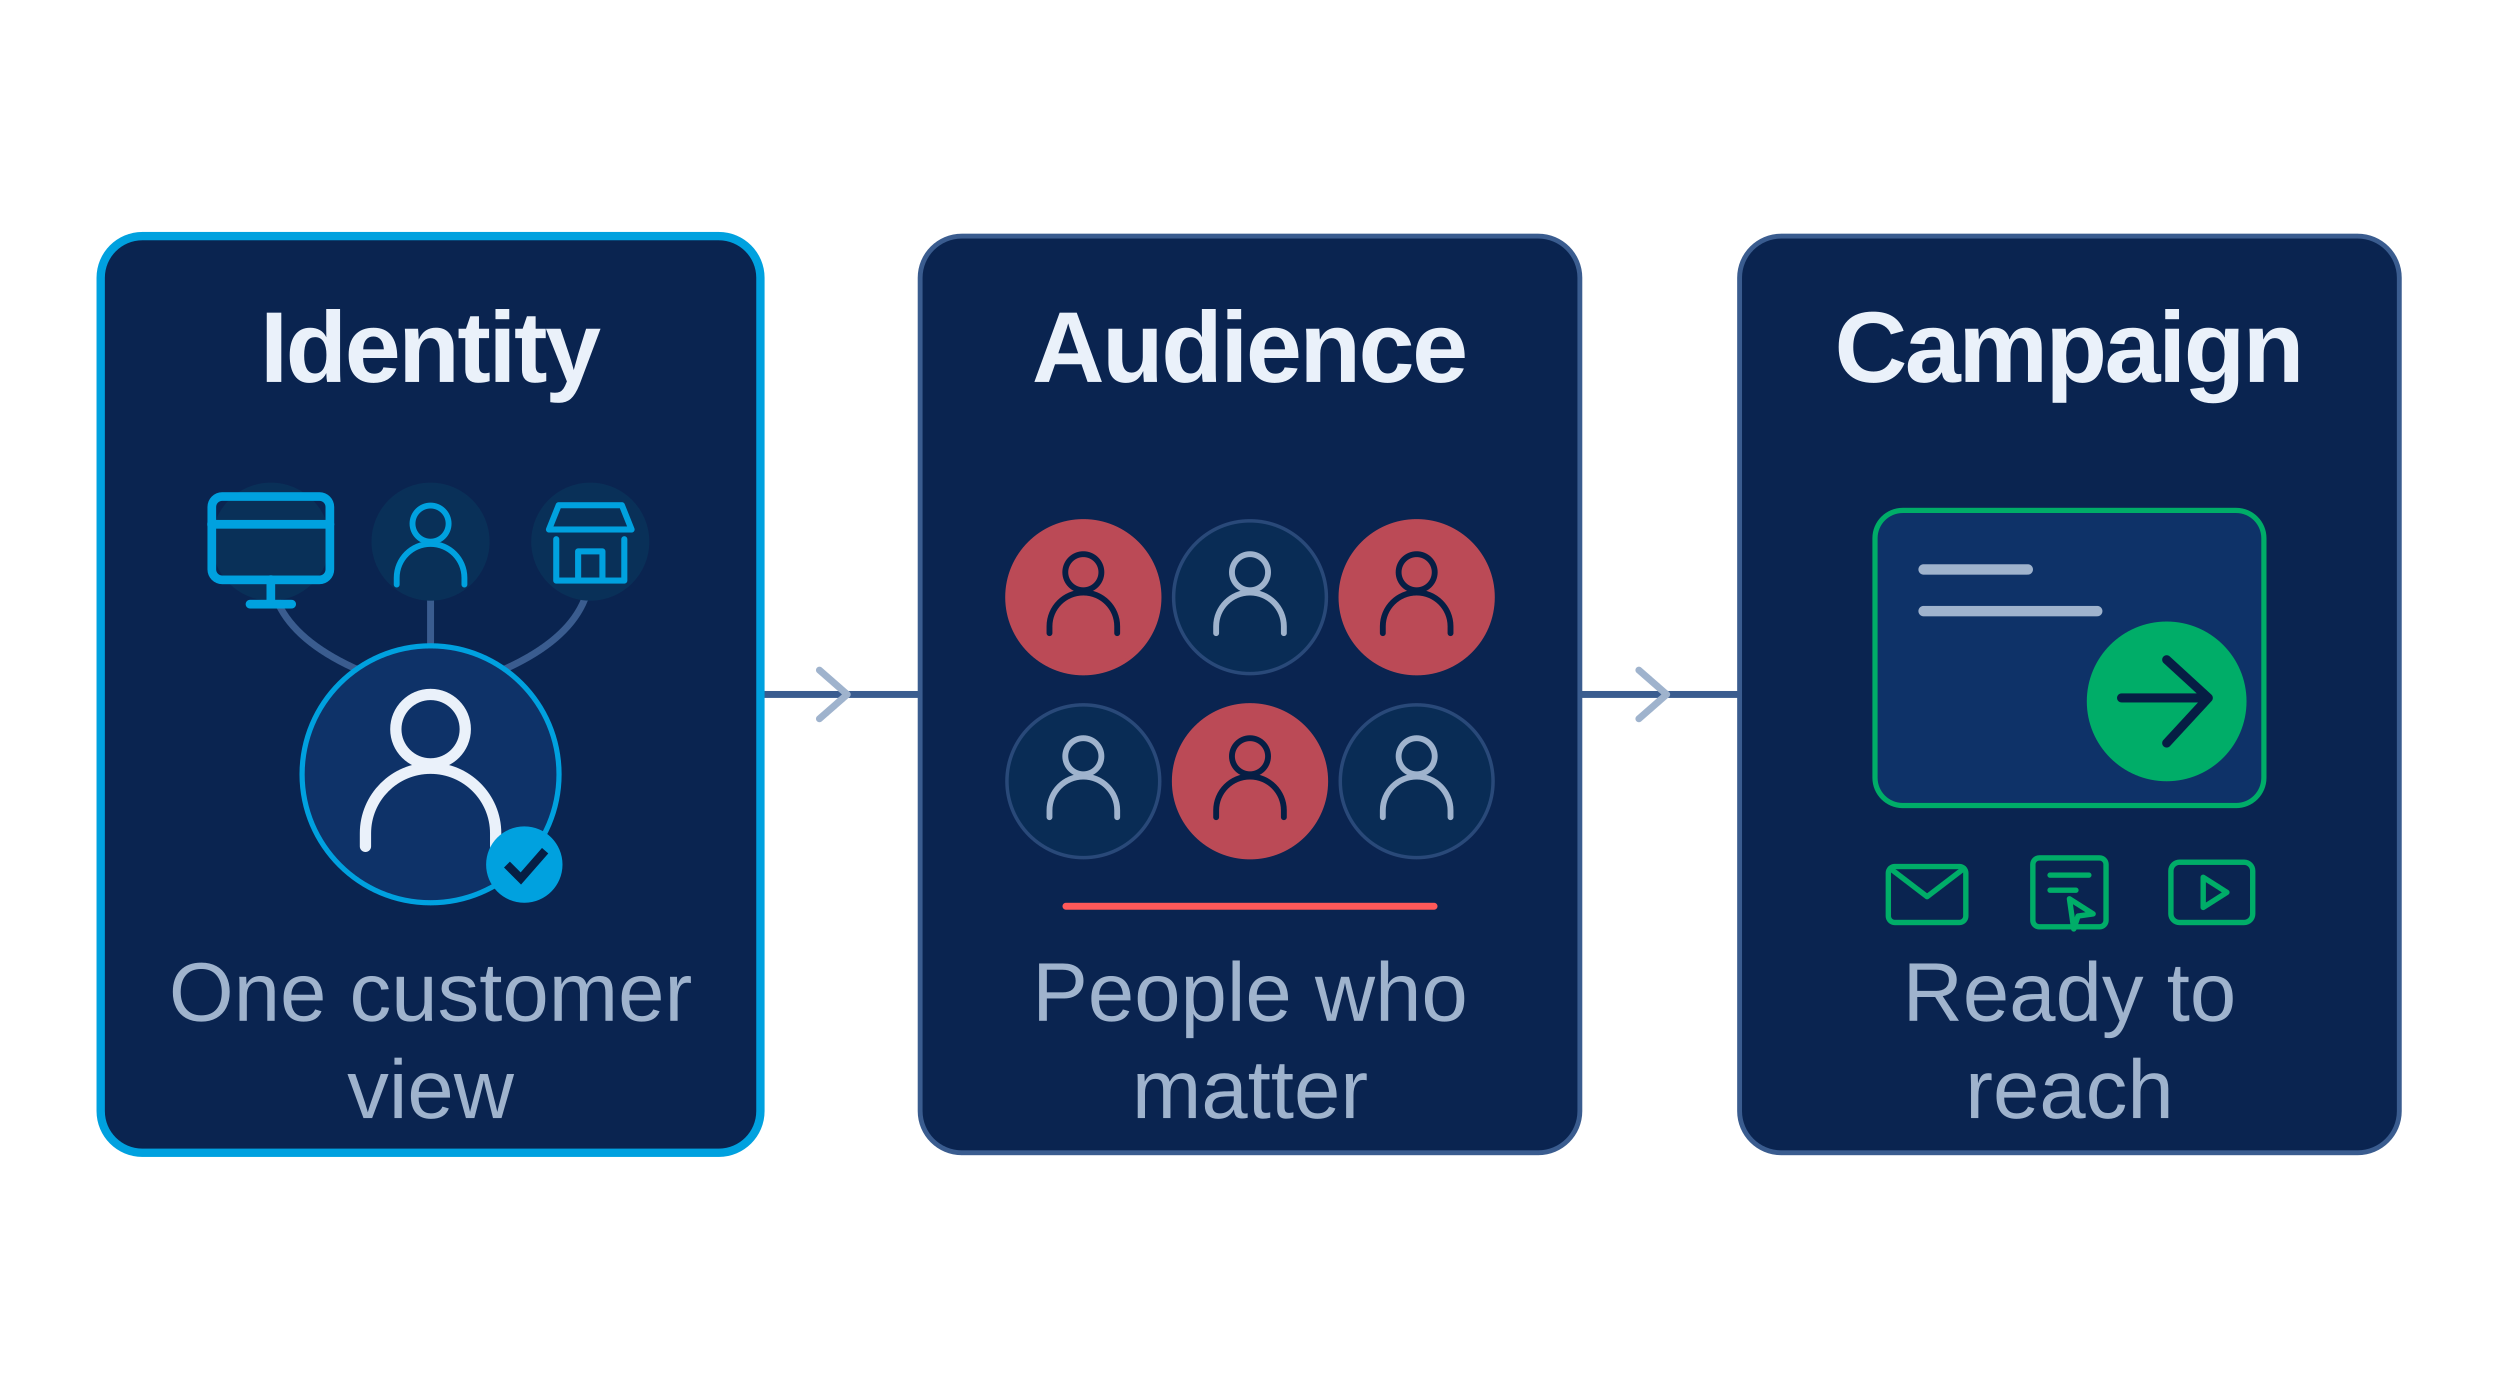
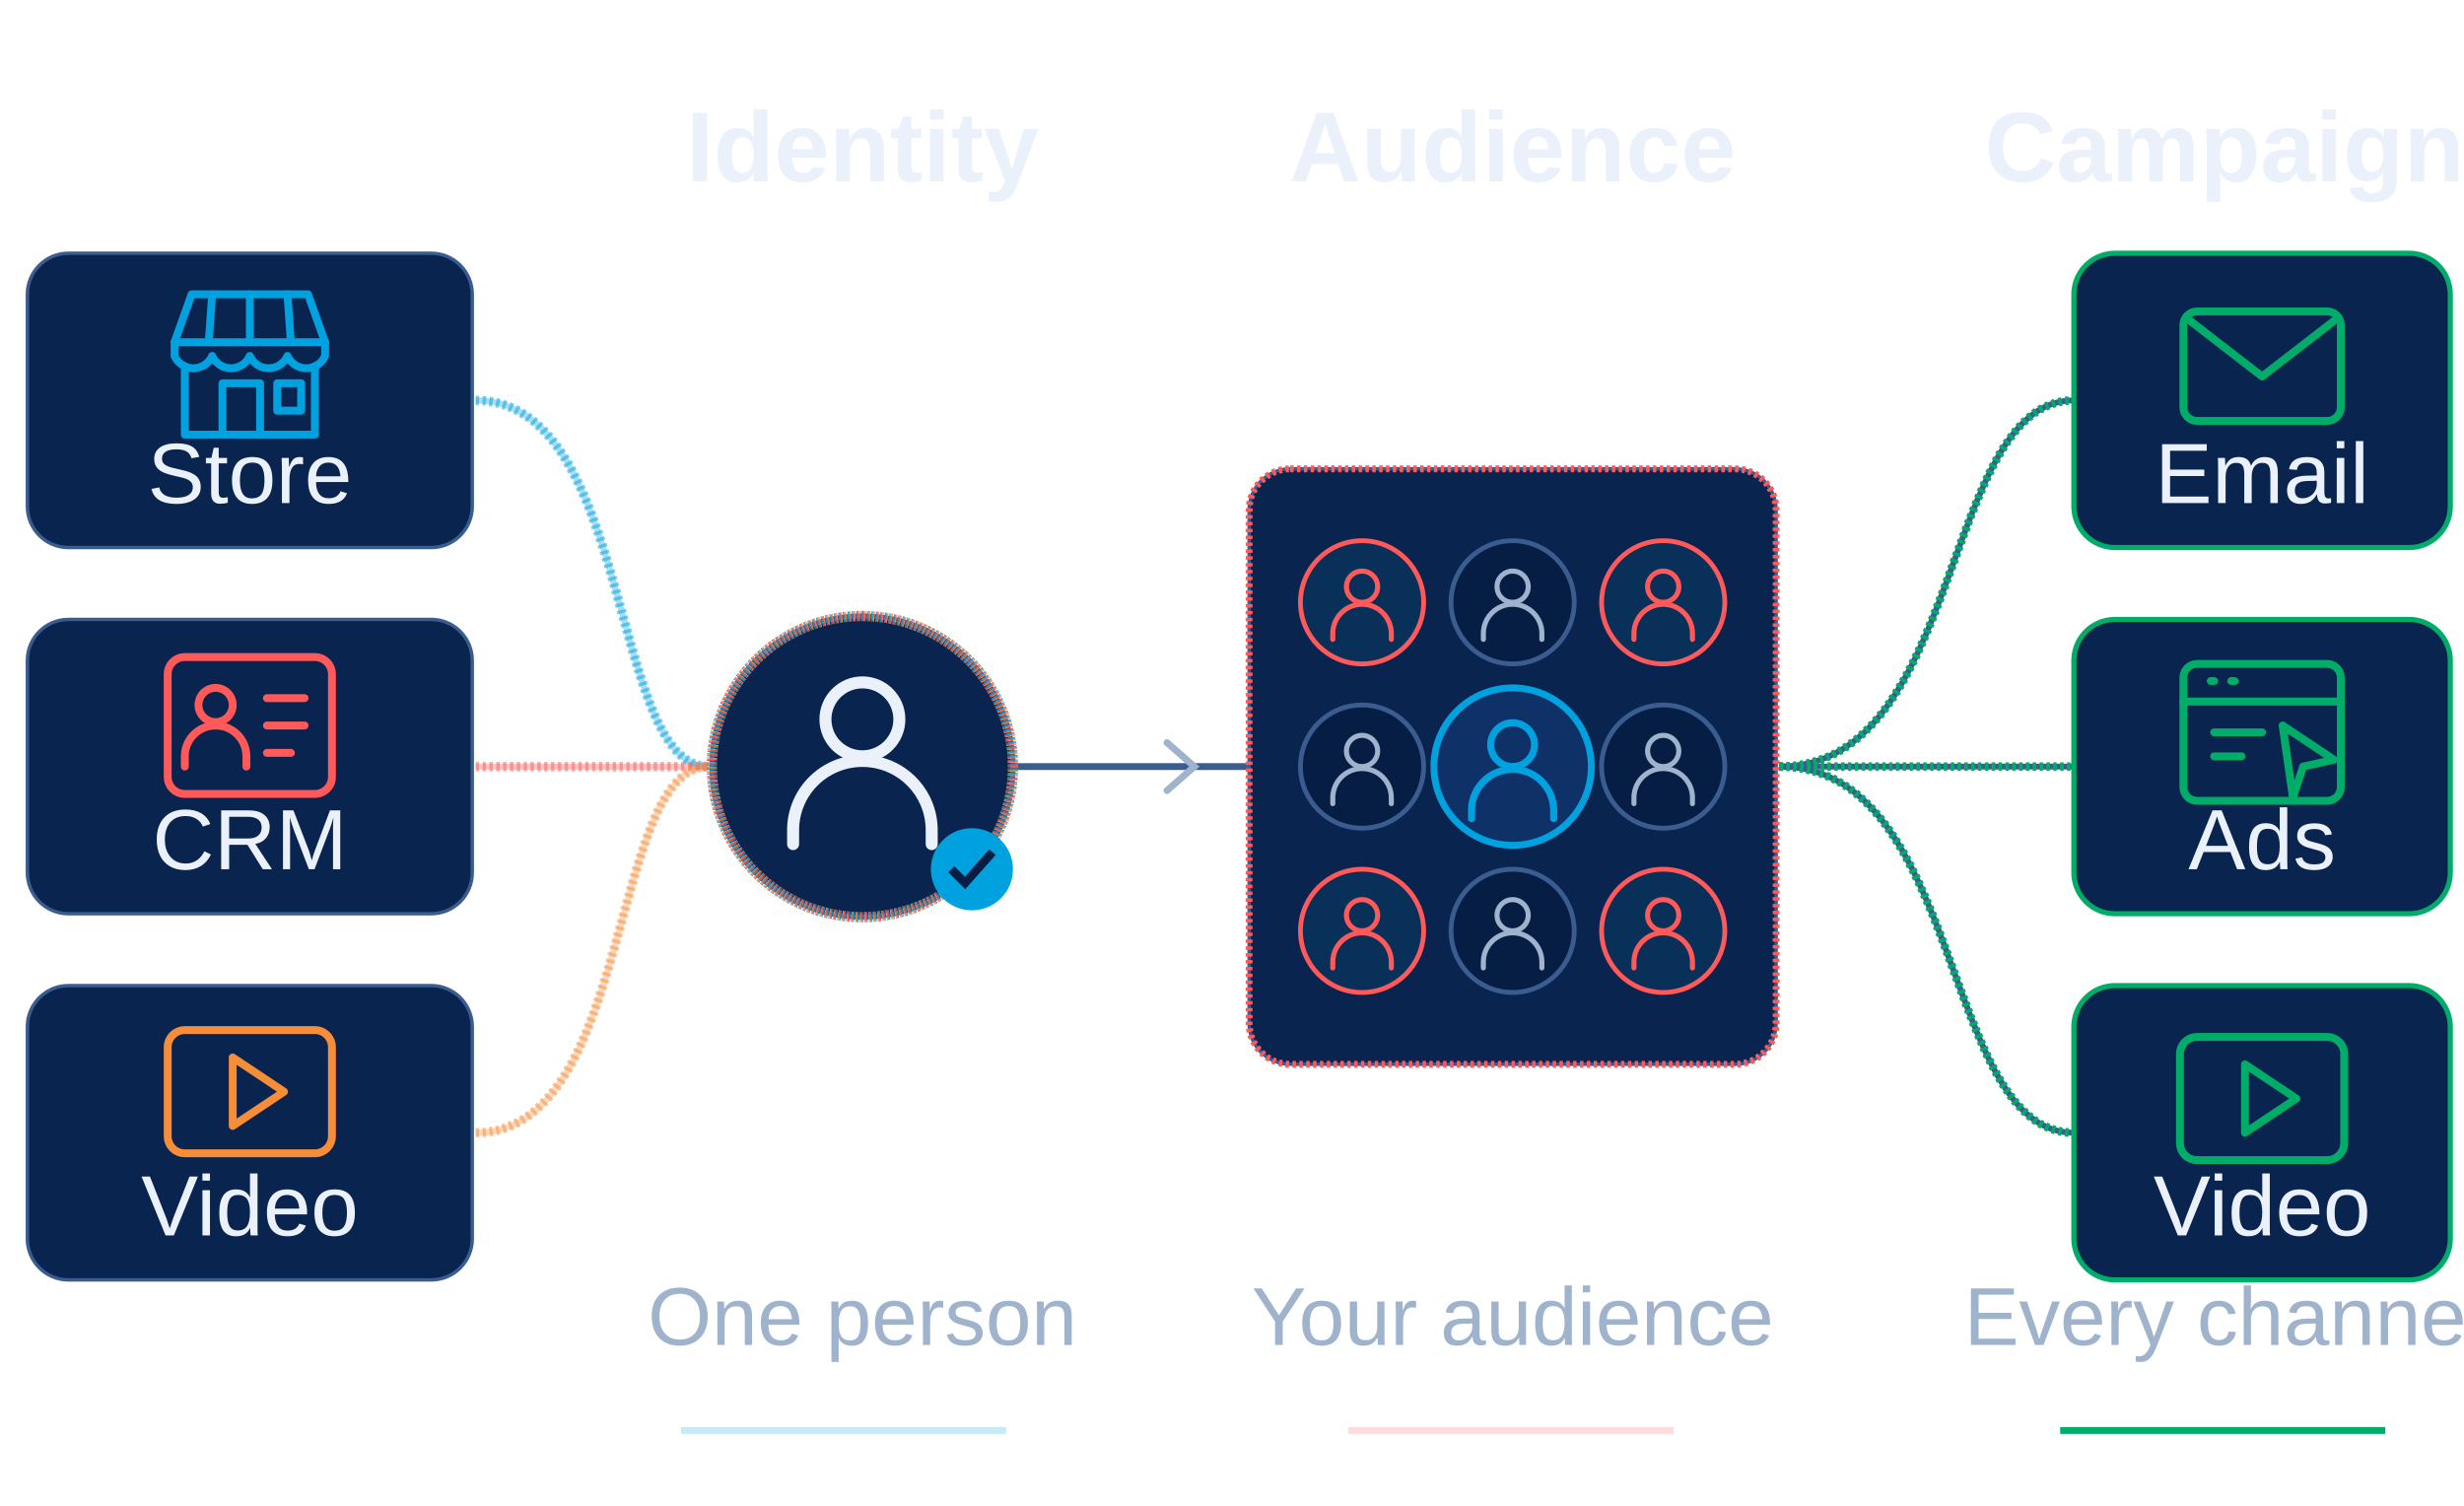
- <svg xmlns="http://www.w3.org/2000/svg" font-family="DM Sans, Arial, sans-serif" viewBox="0 0 720 400" width="720" height="400">
-   <path d="M188 200H532" stroke="#3A5C8F" stroke-width="2" />
-   <path d="m236 193 8 7-8 7m236-14 8 7-8 7" stroke="#9FB3CD" stroke-width="2" fill="none" stroke-linecap="round" stroke-linejoin="round" />
-   <g transform="translate(124 200)">
-     <g style="scale: 1.11;">
-       <rect x="-95" y="-132" width="190" height="264" rx="12" fill="#0A2450" stroke="#3A5C8F" stroke-width="1.4" />
-       <rect x="-95" y="-132" width="190" height="264" rx="12" fill="none" stroke="#00A1DF" stroke-width="2.4" opacity="1" />
-       <text y="-90" text-anchor="middle" fill="#EAF1FA" font-size="29" font-weight="550" letter-spacing="-.7">Identity</text>
-       <path d="M-46-36Q-46-12 0 0M0-36V0M46-36Q46-12 0 0" fill="none" stroke="#3A5C8F" stroke-width="2" />
-       <g opacity="1">
-         <circle cx="-46" cy="-44" r="17" fill="#093058" />
-         <g transform="translate(-46 -44)" stroke="#00A1DF" stroke-width="2.5" fill="none" stroke-linecap="round" stroke-linejoin="round">
-           <rect x="-17" y="-13" width="34" height="24" rx="3" />
-           <path d="M-6 18H6M0 11v7M-17-5h34" />
-         </g>
-         <circle cy="-44" r="17" fill="#093058" />
-         <g transform="translate(0 -44) scale(.65)">
-           <g transform="translate(0 0) scale(1)" fill="none" stroke="#00A1DF" stroke-width="2.6" stroke-linecap="round">
+ <svg xmlns="http://www.w3.org/2000/svg" font-family="DM Sans, Arial, sans-serif" viewBox="0 0 720 440" width="720" height="440">
+   <text x="252" y="53" fill="#EAF1FA" text-anchor="middle" font-size="29" font-weight="550">Identity</text>
+   <text x="442" y="53" fill="#EAF1FA" text-anchor="middle" font-size="29" font-weight="550">Audience</text>
+   <text x="650" y="53" fill="#EAF1FA" text-anchor="middle" font-size="29" font-weight="550">Campaign</text>
+   <path d="M296 224H365" stroke="#3A5C8F" stroke-width="2" />
+   <path d="m341 217 8 7-8 7" stroke="#9FB3CD" stroke-width="2" fill="none" stroke-linecap="round" />
+   <g>
+     <path d="M139 117C185 117 178 224 207 224" stroke="#00A1DF" stroke-width="1.8" opacity=".35" fill="none" />
+     <path d="M139 117C185 117 178 224 207 224" stroke="#00A1DF" stroke-width="2.8" pathLength="1" stroke-dasharray="1" stroke-dashoffset="0" opacity="0.5" fill="none" />
+     <g transform="translate(0 0)">
+       <rect x="8" y="74" width="130" height="86" rx="12" fill="#0A2450" stroke="#3A5C8F" />
+       <g transform="translate(73 105)">
+         <g fill="none" stroke="#00A1DF" stroke-width="2.3" stroke-linecap="round" stroke-linejoin="round">
+           <path d="M-22-5h44l-5-14h-34zM-19 2v20h38V2M-8 22V7H3v15M8 7h7v8H8z" />
+           <path d="M-22-5v4a6 6 0 0 0 11 0 6 6 0 0 0 11 0 6 6 0 0 0 11 0 6 6 0 0 0 11 0v-4M-11-19l-1 14M0-19v14m11-14 1 14" />
+         </g>
+       </g>
+       <text x="73" y="147" text-anchor="middle" font-size="25" font-weight="500" fill="#EAF1FA">Store</text>
+     </g>
+     <circle cx="207" cy="224" r="5" fill="#00A1DF" opacity="0" />
+   </g>
+   <g>
+     <path d="M139 224C185 224 178 224 207 224" stroke="#FF5959" stroke-width="1.8" opacity=".35" fill="none" />
+     <path d="M139 224C185 224 178 224 207 224" stroke="#FF5959" stroke-width="2.8" pathLength="1" stroke-dasharray="1" stroke-dashoffset="0" opacity="0.5" fill="none" />
+     <g transform="translate(0 0)">
+       <rect x="8" y="181" width="130" height="86" rx="12" fill="#0A2450" stroke="#3A5C8F" />
+       <g transform="translate(73 212)">
+         <g fill="none" stroke="#FF5959" stroke-width="2.3" stroke-linecap="round" stroke-linejoin="round">
+           <rect x="-24" y="-20" width="48" height="40" rx="5" />
+           <circle cx="-10" cy="-6" r="5" />
+           <path d="M-19 12v-3a9 9 0 0 1 18 0v3M5-8h11M5 0h11M5 8h7" />
+         </g>
+       </g>
+       <text x="73" y="254" text-anchor="middle" font-size="25" font-weight="500" fill="#EAF1FA">CRM</text>
+     </g>
+     <circle cx="207" cy="224" r="5" fill="#FF5959" opacity="0" />
+   </g>
+   <g>
+     <path d="M139 331C185 331 178 224 207 224" stroke="#F58D39" stroke-width="1.8" opacity=".35" fill="none" />
+     <path d="M139 331C185 331 178 224 207 224" stroke="#F58D39" stroke-width="2.8" pathLength="1" stroke-dasharray="1" stroke-dashoffset="0" opacity="0.5" fill="none" />
+     <g transform="translate(0 0)">
+       <rect x="8" y="288" width="130" height="86" rx="12" fill="#0A2450" stroke="#3A5C8F" />
+       <g transform="translate(73 319)">
+         <g fill="none" stroke="#F58D39" stroke-width="2.3" stroke-linecap="round" stroke-linejoin="round">
+           <rect x="-24" y="-18" width="48" height="36" rx="5" />
+           <path d="m-5-10 15 10-15 10z" />
+         </g>
+       </g>
+       <text x="73" y="361" text-anchor="middle" font-size="25" font-weight="500" fill="#EAF1FA">Video</text>
+     </g>
+     <circle cx="207" cy="224" r="5" fill="#F58D39" opacity="0" />
+   </g>
+   <g transform="translate(252 224)">
+     <g style="scale: 1;">
+       <g transform="translate(-252 -224)">
+         <circle cx="252" cy="224" r="44" fill="#0A2450" stroke="#3A5C8F" stroke-width="1.5" />
+         <g transform="translate(252 224) rotate(-90)" opacity="1">
+           <circle r="44" fill="none" stroke="#00A1DF" stroke-width="3" pathLength="1" stroke-dasharray="0.29 1" />
+           <circle r="44" fill="none" stroke="#FF5959" stroke-width="3" pathLength="1" stroke-dasharray="0.29 1" stroke-dashoffset="-.333" />
+           <circle r="44" fill="none" stroke="#F58D39" stroke-width="3" pathLength="1" stroke-dasharray="0.29 1" stroke-dashoffset="-.666" />
+         </g>
+         <g transform="translate(252 221)">
+           <g transform="scale(1.35)" fill="none" stroke="#EAF1FA" stroke-width="2.6" stroke-linecap="round">
            <circle cy="-8" r="8" />
            <path d="M-15 19v-3a15 15 0 0 1 30 0v3" />
          </g>
        </g>
-         <circle cx="46" cy="-44" r="17" fill="#093058" />
-         <g transform="translate(46 -44) scale(.7)">
-           <g transform="translate(0 0)" stroke="#00A1DF" stroke-width="2.5" fill="none" stroke-linecap="round" stroke-linejoin="round">
-             <path d="M-17-5h34l-4-10h-26zM-14-1v17h28V-1M-5 16V4H5v12" />
-           </g>
-         </g>
-       </g>
-       <circle cy="23" r="37" fill="#0E3268" stroke="#00A1DF" stroke-width="1.5" />
-       <g transform="translate(0 20) scale(1.25)" fill="none" stroke="#EAF1FA" stroke-width="2.6" stroke-linecap="round">
+         <g opacity="1">
+           <circle cx="284" cy="254" r="12" fill="#00A1DF" />
+           <path d="m278 254 4 4 8-9" stroke="#061E44" stroke-width="2.5" fill="none" />
+         </g>
+       </g>
+     </g>
+   </g>
+   <g transform="translate(442 224)">
+     <g style="scale: 1;">
+       <g transform="translate(-442 -224)">
+         <rect x="365" y="137" width="154" height="174" rx="12" fill="#0A2450" stroke="#3A5C8F" />
+         <rect x="365" y="137" width="154" height="174" rx="12" fill="none" stroke="#FF5959" stroke-width="2" pathLength="1" stroke-dasharray="1" stroke-dashoffset="0" opacity="1" />
+         <g transform="translate(398 176)">
+           <circle r="18" fill="#093058" stroke="#FF5959" stroke-width="1.4" />
+           <g opacity="1">
+             <g transform="scale(0.57)" fill="none" stroke="#FF5959" stroke-width="2.6" stroke-linecap="round">
+               <circle cy="-8" r="8" />
+               <path d="M-15 19v-3a15 15 0 0 1 30 0v3" />
+             </g>
+           </g>
+         </g>
+         <g transform="translate(442 176)">
+           <circle r="18" fill="#061E44" stroke="#3A5C8F" stroke-width="1.4" />
+           <g opacity="1">
+             <g transform="scale(0.57)" fill="none" stroke="#9FB3CD" stroke-width="2.6" stroke-linecap="round">
+               <circle cy="-8" r="8" />
+               <path d="M-15 19v-3a15 15 0 0 1 30 0v3" />
+             </g>
+           </g>
+         </g>
+         <g transform="translate(486 176)">
+           <circle r="18" fill="#093058" stroke="#FF5959" stroke-width="1.4" />
+           <g opacity="1">
+             <g transform="scale(0.57)" fill="none" stroke="#FF5959" stroke-width="2.6" stroke-linecap="round">
+               <circle cy="-8" r="8" />
+               <path d="M-15 19v-3a15 15 0 0 1 30 0v3" />
+             </g>
+           </g>
+         </g>
+         <g transform="translate(398 224)">
+           <circle r="18" fill="#061E44" stroke="#3A5C8F" stroke-width="1.4" />
+           <g opacity="1">
+             <g transform="scale(0.57)" fill="none" stroke="#9FB3CD" stroke-width="2.6" stroke-linecap="round">
+               <circle cy="-8" r="8" />
+               <path d="M-15 19v-3a15 15 0 0 1 30 0v3" />
+             </g>
+           </g>
+         </g>
+         <g transform="translate(442 224)">
+           <circle r="23" fill="#0E3268" stroke="#00A1DF" stroke-width="2" />
+           <g opacity="1">
+             <g transform="scale(0.8)" fill="none" stroke="#00A1DF" stroke-width="2.6" stroke-linecap="round">
+               <circle cy="-8" r="8" />
+               <path d="M-15 19v-3a15 15 0 0 1 30 0v3" />
+             </g>
+           </g>
+         </g>
+         <g transform="translate(486 224)">
+           <circle r="18" fill="#061E44" stroke="#3A5C8F" stroke-width="1.4" />
+           <g opacity="1">
+             <g transform="scale(0.57)" fill="none" stroke="#9FB3CD" stroke-width="2.6" stroke-linecap="round">
+               <circle cy="-8" r="8" />
+               <path d="M-15 19v-3a15 15 0 0 1 30 0v3" />
+             </g>
+           </g>
+         </g>
+         <g transform="translate(398 272)">
+           <circle r="18" fill="#093058" stroke="#FF5959" stroke-width="1.4" />
+           <g opacity="1">
+             <g transform="scale(0.57)" fill="none" stroke="#FF5959" stroke-width="2.6" stroke-linecap="round">
+               <circle cy="-8" r="8" />
+               <path d="M-15 19v-3a15 15 0 0 1 30 0v3" />
+             </g>
+           </g>
+         </g>
+         <g transform="translate(442 272)">
+           <circle r="18" fill="#061E44" stroke="#3A5C8F" stroke-width="1.4" />
+           <g opacity="1">
+             <g transform="scale(0.57)" fill="none" stroke="#9FB3CD" stroke-width="2.6" stroke-linecap="round">
+               <circle cy="-8" r="8" />
+               <path d="M-15 19v-3a15 15 0 0 1 30 0v3" />
+             </g>
+           </g>
+         </g>
+         <g transform="translate(486 272)">
+           <circle r="18" fill="#093058" stroke="#FF5959" stroke-width="1.4" />
+           <g opacity="1">
+             <g transform="scale(0.57)" fill="none" stroke="#FF5959" stroke-width="2.6" stroke-linecap="round">
+               <circle cy="-8" r="8" />
+               <path d="M-15 19v-3a15 15 0 0 1 30 0v3" />
+             </g>
+           </g>
+         </g>
+       </g>
+     </g>
+   </g>
+   <g>
+     <path d="M520 224C574 224 567 117 606 117" fill="none" stroke="#3A5C8F" stroke-width="1.7" />
+     <path d="M520 224C574 224 567 117 606 117" fill="none" stroke="#00AD68" stroke-width="2.5" pathLength="1" stroke-dasharray="1" stroke-dashoffset="0" opacity="1" />
+     <g transform="translate(661 117) scale(1)">
+       <rect x="-55" y="-43" width="110" height="86" rx="12" fill="#0A2450" stroke="#00AD68" stroke-width="1.5" />
+       <g transform="translate(0 -10)">
+         <g fill="none" stroke="#00AD68" stroke-width="2.3" stroke-linecap="round" stroke-linejoin="round">
+           <rect x="-23" y="-16" width="46" height="32" rx="4" />
+           <path d="m-22-14 22 17 22-17" />
+         </g>
+       </g>
+       <text y="30" text-anchor="middle" fill="#EAF1FA" font-size="25" font-weight="500">Email</text>
+     </g>
+     <circle cx="606" cy="117" r="5" fill="#00AD68" opacity="0" />
+     <circle cx="606" cy="117" r="4" fill="#00AD68" opacity="0" />
+   </g>
+   <g>
+     <path d="M520 224C574 224 567 224 606 224" fill="none" stroke="#3A5C8F" stroke-width="1.7" />
+     <path d="M520 224C574 224 567 224 606 224" fill="none" stroke="#00AD68" stroke-width="2.5" pathLength="1" stroke-dasharray="1" stroke-dashoffset="0" opacity="1" />
+     <g transform="translate(661 224) scale(1)">
+       <rect x="-55" y="-43" width="110" height="86" rx="12" fill="#0A2450" stroke="#00AD68" stroke-width="1.5" />
+       <g transform="translate(0 -10)">
+         <g fill="none" stroke="#00AD68" stroke-width="2.3" stroke-linecap="round" stroke-linejoin="round">
+           <rect x="-23" y="-20" width="46" height="40" rx="4" />
+           <path d="M-23-9h46M-15-15h1m5 0h1M-14 0H0m-14 7h8m12-9 15 10-9 2-3 9z" />
+         </g>
+       </g>
+       <text y="30" text-anchor="middle" fill="#EAF1FA" font-size="25" font-weight="500">Ads</text>
+     </g>
+     <circle cx="606" cy="224" r="5" fill="#00AD68" opacity="0" />
+     <circle cx="606" cy="224" r="4" fill="#00AD68" opacity="0" />
+   </g>
+   <g>
+     <path d="M520 224C574 224 567 331 606 331" fill="none" stroke="#3A5C8F" stroke-width="1.7" />
+     <path d="M520 224C574 224 567 331 606 331" fill="none" stroke="#00AD68" stroke-width="2.5" pathLength="1" stroke-dasharray="1" stroke-dashoffset="0" opacity="1" />
+     <g transform="translate(661 331) scale(1)">
+       <rect x="-55" y="-43" width="110" height="86" rx="12" fill="#0A2450" stroke="#00AD68" stroke-width="1.5" />
+       <g transform="translate(0 -10)">
+         <g fill="none" stroke="#00AD68" stroke-width="2.3" stroke-linecap="round" stroke-linejoin="round">
+           <rect x="-24" y="-18" width="48" height="36" rx="5" />
+           <path d="m-5-10 15 10-15 10z" />
+         </g>
+       </g>
+       <text y="30" text-anchor="middle" fill="#EAF1FA" font-size="25" font-weight="500">Video</text>
+     </g>
+     <circle cx="606" cy="331" r="5" fill="#00AD68" opacity="0" />
+     <circle cx="606" cy="331" r="4" fill="#00AD68" opacity="0" />
+   </g>
+   <g>
+     <g transform="translate(442 224)" opacity="0">
+       <circle r="23" fill="#0E3268" stroke="#00A1DF" stroke-width="2" />
+       <g transform="scale(0.8)" fill="none" stroke="#00A1DF" stroke-width="2.6" stroke-linecap="round">
        <circle cy="-8" r="8" />
        <path d="M-15 19v-3a15 15 0 0 1 30 0v3" />
      </g>
-       <circle cx="27" cy="49" r="11" fill="#00A1DF" />
-       <path d="m22 49 4 4 7-8" stroke="#061E44" stroke-width="2.4" fill="none" />
-       <text y="94" fill="#9FB3CD" text-anchor="middle" font-size="24">One customer<tspan x="0" dy="28">view</tspan>
-       </text>
-     </g>
-   </g>
-   <g transform="translate(360 200)">
-     <g style="scale: 0.94;">
-       <rect x="-95" y="-132" width="190" height="264" rx="12" fill="#0A2450" stroke="#3A5C8F" stroke-width="1.4" />
-       <rect x="-95" y="-132" width="190" height="264" rx="12" fill="none" stroke="#FF5959" stroke-width="2.4" opacity="0" />
-       <text y="-90" text-anchor="middle" fill="#EAF1FA" font-size="29" font-weight="550" letter-spacing="-.7">Audience</text>
-       <g transform="translate(-48 -28)">
-         <circle r="22" fill="#FF5959" stroke="#FF5959" opacity="0.72" />
-         <g transform="translate(0 -2) scale(0.65)" fill="none" stroke="#061E44" stroke-width="2.6" stroke-linecap="round">
-           <circle cy="-8" r="8" />
-           <path d="M-15 19v-3a15 15 0 0 1 30 0v3" />
-         </g>
-       </g>
-       <g transform="translate(0 -28)">
-         <circle r="22" fill="#093058" stroke="#3A5C8F" opacity="0.65" />
-         <g transform="translate(0 -2) scale(0.65)" fill="none" stroke="#9FB3CD" stroke-width="2.6" stroke-linecap="round">
-           <circle cy="-8" r="8" />
-           <path d="M-15 19v-3a15 15 0 0 1 30 0v3" />
-         </g>
-       </g>
-       <g transform="translate(48 -28)">
-         <circle r="22" fill="#FF5959" stroke="#FF5959" opacity="0.72" />
-         <g transform="translate(0 -2) scale(0.65)" fill="none" stroke="#061E44" stroke-width="2.6" stroke-linecap="round">
-           <circle cy="-8" r="8" />
-           <path d="M-15 19v-3a15 15 0 0 1 30 0v3" />
-         </g>
-       </g>
-       <g transform="translate(-48 25)">
-         <circle r="22" fill="#093058" stroke="#3A5C8F" opacity="0.65" />
-         <g transform="translate(0 -2) scale(0.65)" fill="none" stroke="#9FB3CD" stroke-width="2.6" stroke-linecap="round">
-           <circle cy="-8" r="8" />
-           <path d="M-15 19v-3a15 15 0 0 1 30 0v3" />
-         </g>
-       </g>
-       <g transform="translate(0 25)">
-         <circle r="22" fill="#FF5959" stroke="#FF5959" opacity="0.72" />
-         <g transform="translate(0 -2) scale(0.65)" fill="none" stroke="#061E44" stroke-width="2.6" stroke-linecap="round">
-           <circle cy="-8" r="8" />
-           <path d="M-15 19v-3a15 15 0 0 1 30 0v3" />
-         </g>
-       </g>
-       <g transform="translate(48 25)">
-         <circle r="22" fill="#093058" stroke="#3A5C8F" opacity="0.65" />
-         <g transform="translate(0 -2) scale(0.65)" fill="none" stroke="#9FB3CD" stroke-width="2.6" stroke-linecap="round">
-           <circle cy="-8" r="8" />
-           <path d="M-15 19v-3a15 15 0 0 1 30 0v3" />
-         </g>
-       </g>
-       <path d="M-53 61H53" stroke="#FF5959" stroke-width="2" stroke-linecap="round" />
-       <text y="94" fill="#9FB3CD" text-anchor="middle" font-size="24">People who<tspan x="0" dy="28">matter</tspan>
-       </text>
-     </g>
-   </g>
-   <g transform="translate(596 200)">
-     <g style="scale: 0.94;">
-       <rect x="-95" y="-132" width="190" height="264" rx="12" fill="#0A2450" stroke="#3A5C8F" stroke-width="1.4" />
-       <rect x="-95" y="-132" width="190" height="264" rx="12" fill="none" stroke="#00AD68" stroke-width="2.4" opacity="0" />
-       <text y="-90" text-anchor="middle" fill="#EAF1FA" font-size="29" font-weight="550" letter-spacing="-.7">Campaign</text>
-       <rect x="-56" y="-53" width="112" height="85" rx="8" fill="#0E3268" stroke="#00AD68" stroke-width="1.5" />
-       <path d="M-42-36H-12M-42-24H8" stroke="#9FB3CD" stroke-width="3" stroke-linecap="round" />
-       <circle cx="28" cy="2" r="23" fill="#00AD68" />
-       <path d="m16 2 11-12 13 12m-13-12v25" stroke="#061E44" stroke-width="2.6" fill="none" stroke-linecap="round" stroke-linejoin="round" transform="rotate(90 28 2)" />
-       <g transform="translate(-41 57) scale(.62)">
-         <g transform="translate(0 0)" stroke="#00AD68" stroke-width="2.5" fill="none" stroke-linecap="round" stroke-linejoin="round">
-           <rect x="-18" y="-12" width="36" height="26" rx="3" />
-           <path d="m-17-11 17 13 17-13" />
-         </g>
-       </g>
-       <g transform="translate(0 57) scale(.62)">
-         <g transform="translate(0 0)" stroke="#00AD68" stroke-width="2.5" fill="none" stroke-linecap="round" stroke-linejoin="round">
-           <rect x="-17" y="-16" width="34" height="32" rx="3" />
-           <path d="M-9-8H9M-9-1H3m-3 4 11 7-7 1-2 6z" />
-         </g>
-       </g>
-       <g transform="translate(41 57) scale(.62)">
-         <g transform="translate(0 0)" stroke="#00AD68" stroke-width="2.5" fill="none" stroke-linecap="round" stroke-linejoin="round">
-           <rect x="-19" y="-14" width="38" height="28" rx="4" />
-           <path d="m-4-7 11 7-11 7z" />
-         </g>
-       </g>
-       <text y="94" fill="#9FB3CD" text-anchor="middle" font-size="24">Ready to<tspan x="0" dy="28">reach</tspan>
-       </text>
-     </g>
-   </g>
+     </g>
+   </g>
+   <text x="252" y="393" fill="#9FB3CD" text-anchor="middle" font-size="24">One person</text>
+   <text x="442" y="393" fill="#9FB3CD" text-anchor="middle" font-size="24">Your audience</text>
+   <text x="650" y="393" fill="#9FB3CD" text-anchor="middle" font-size="24">Every channel</text>
+   <path d="M199 418H294" stroke="#00A1DF" stroke-width="2" opacity="0.22" />
+   <path d="M394 418H489" stroke="#FF5959" stroke-width="2" opacity="0.22" />
+   <path d="M602 418H697" stroke="#00AD68" stroke-width="2" opacity="1" />
</svg>
